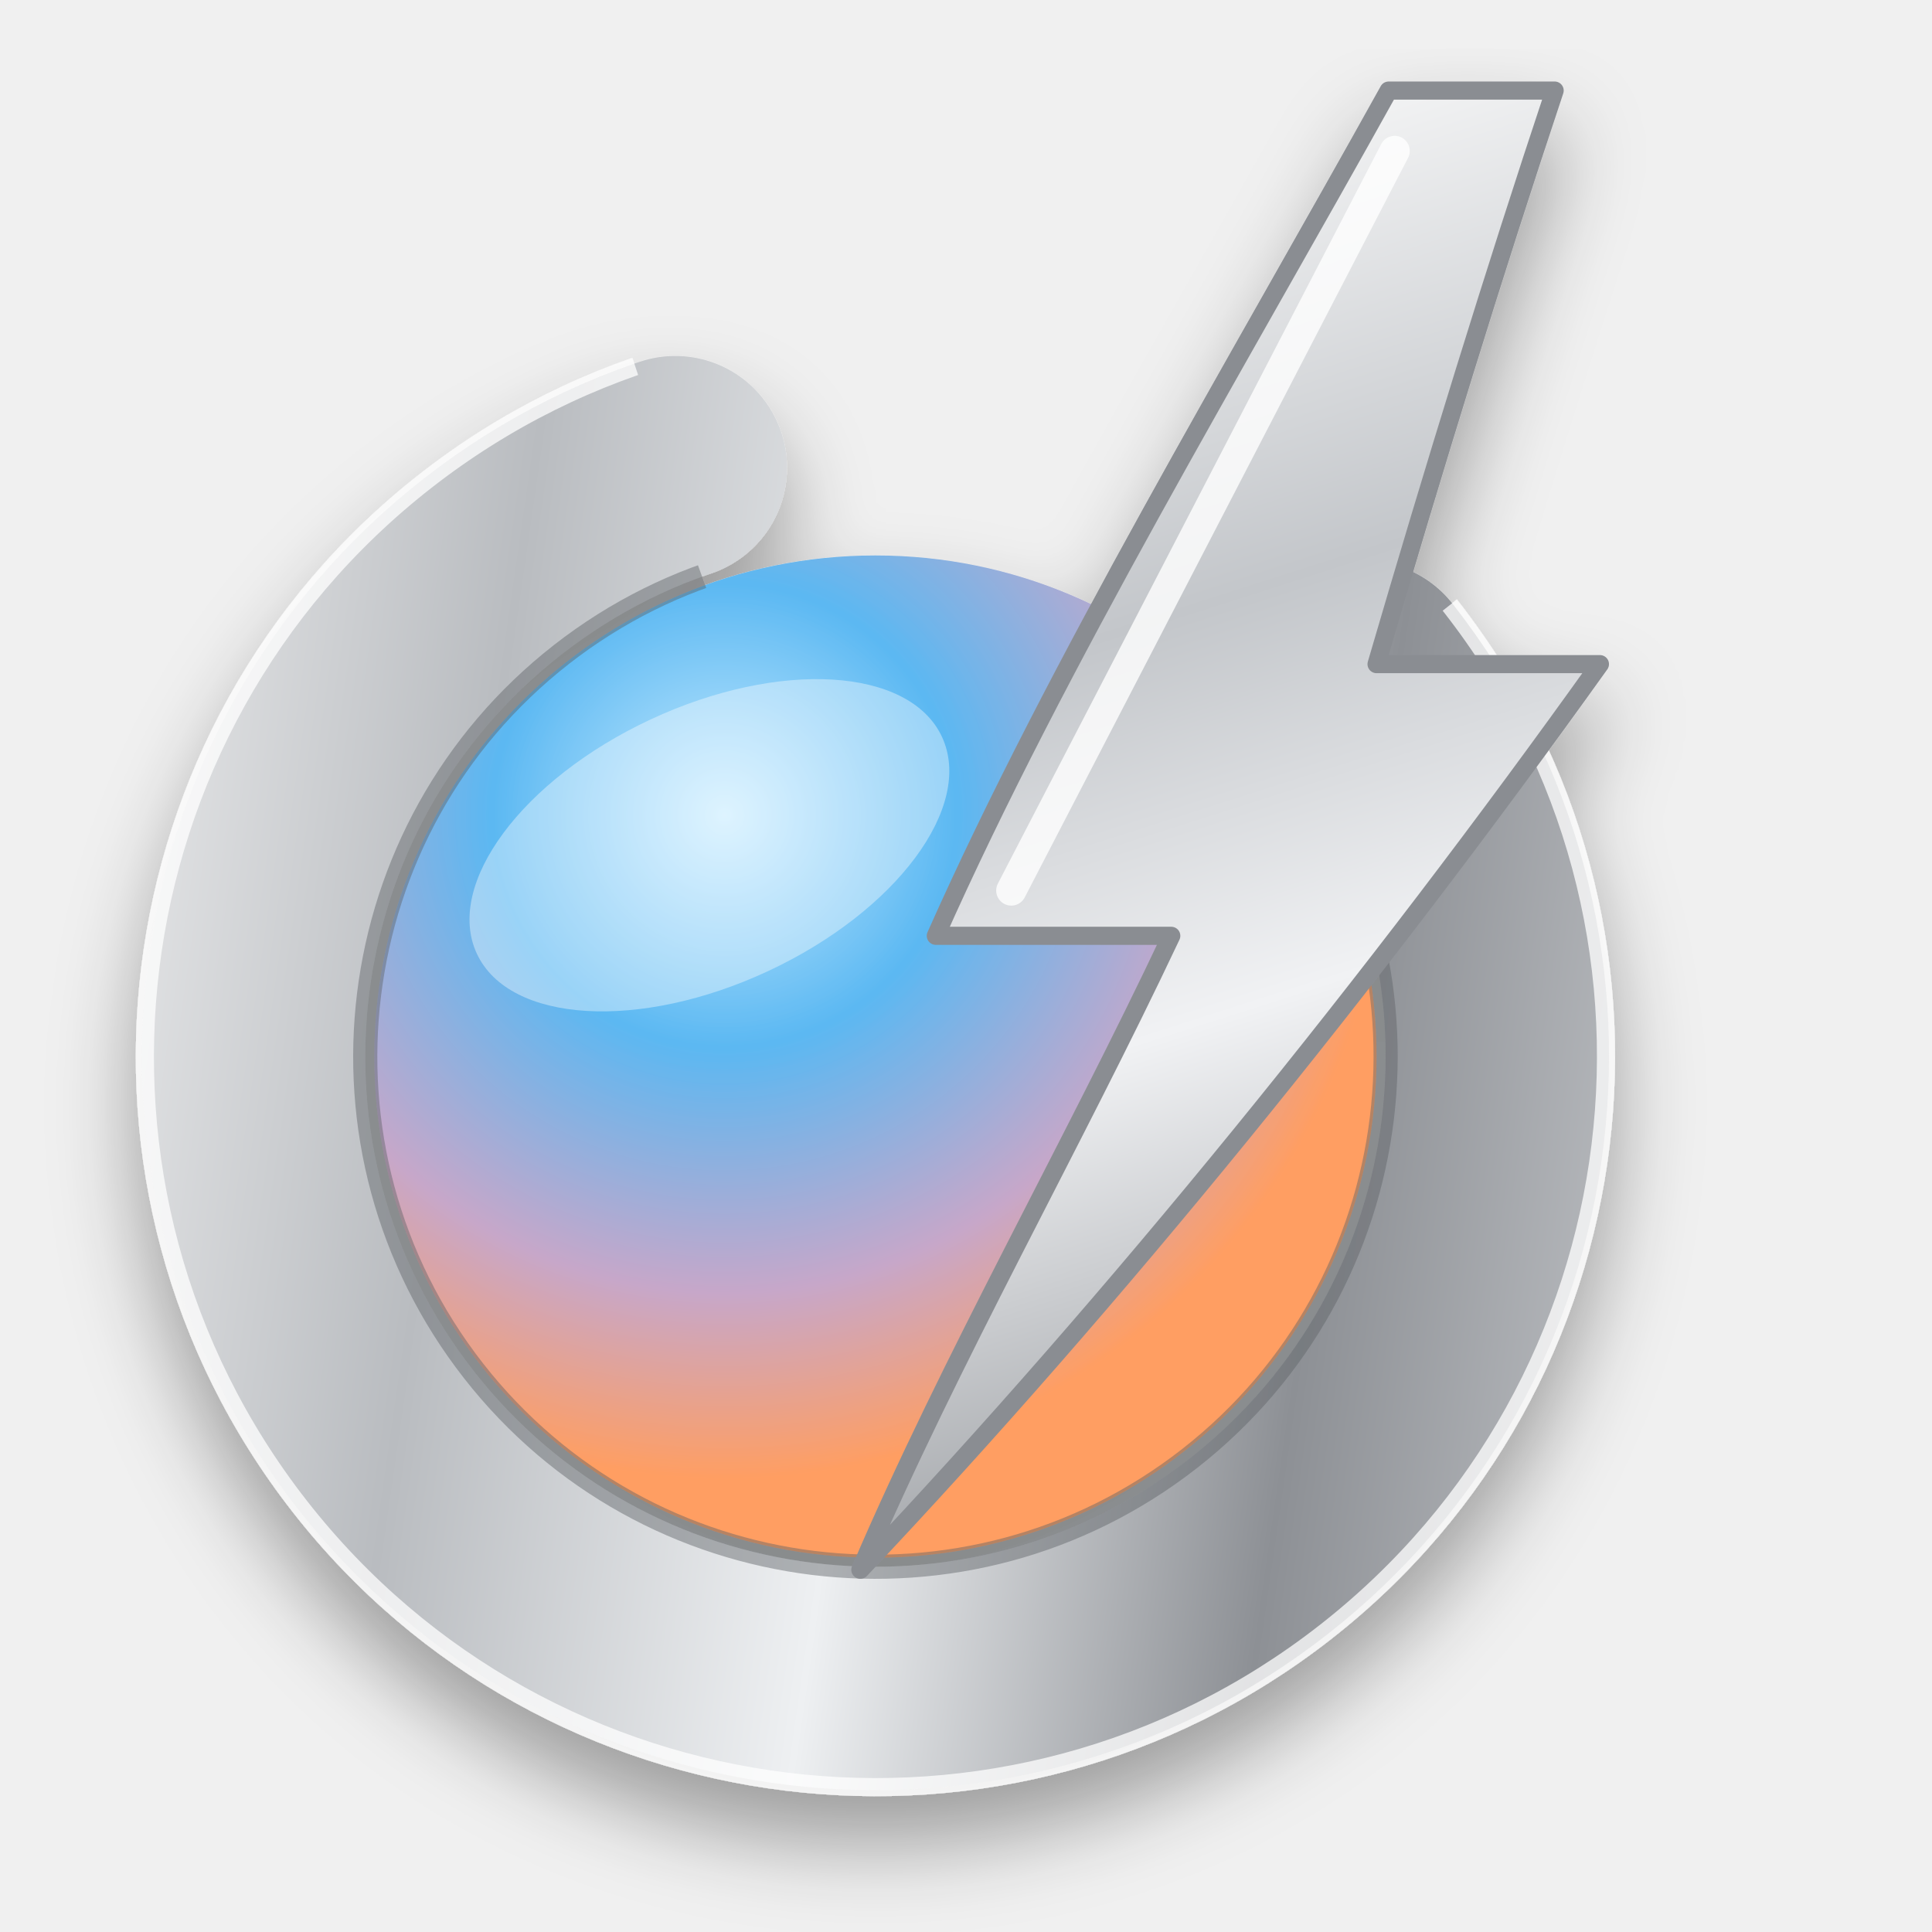
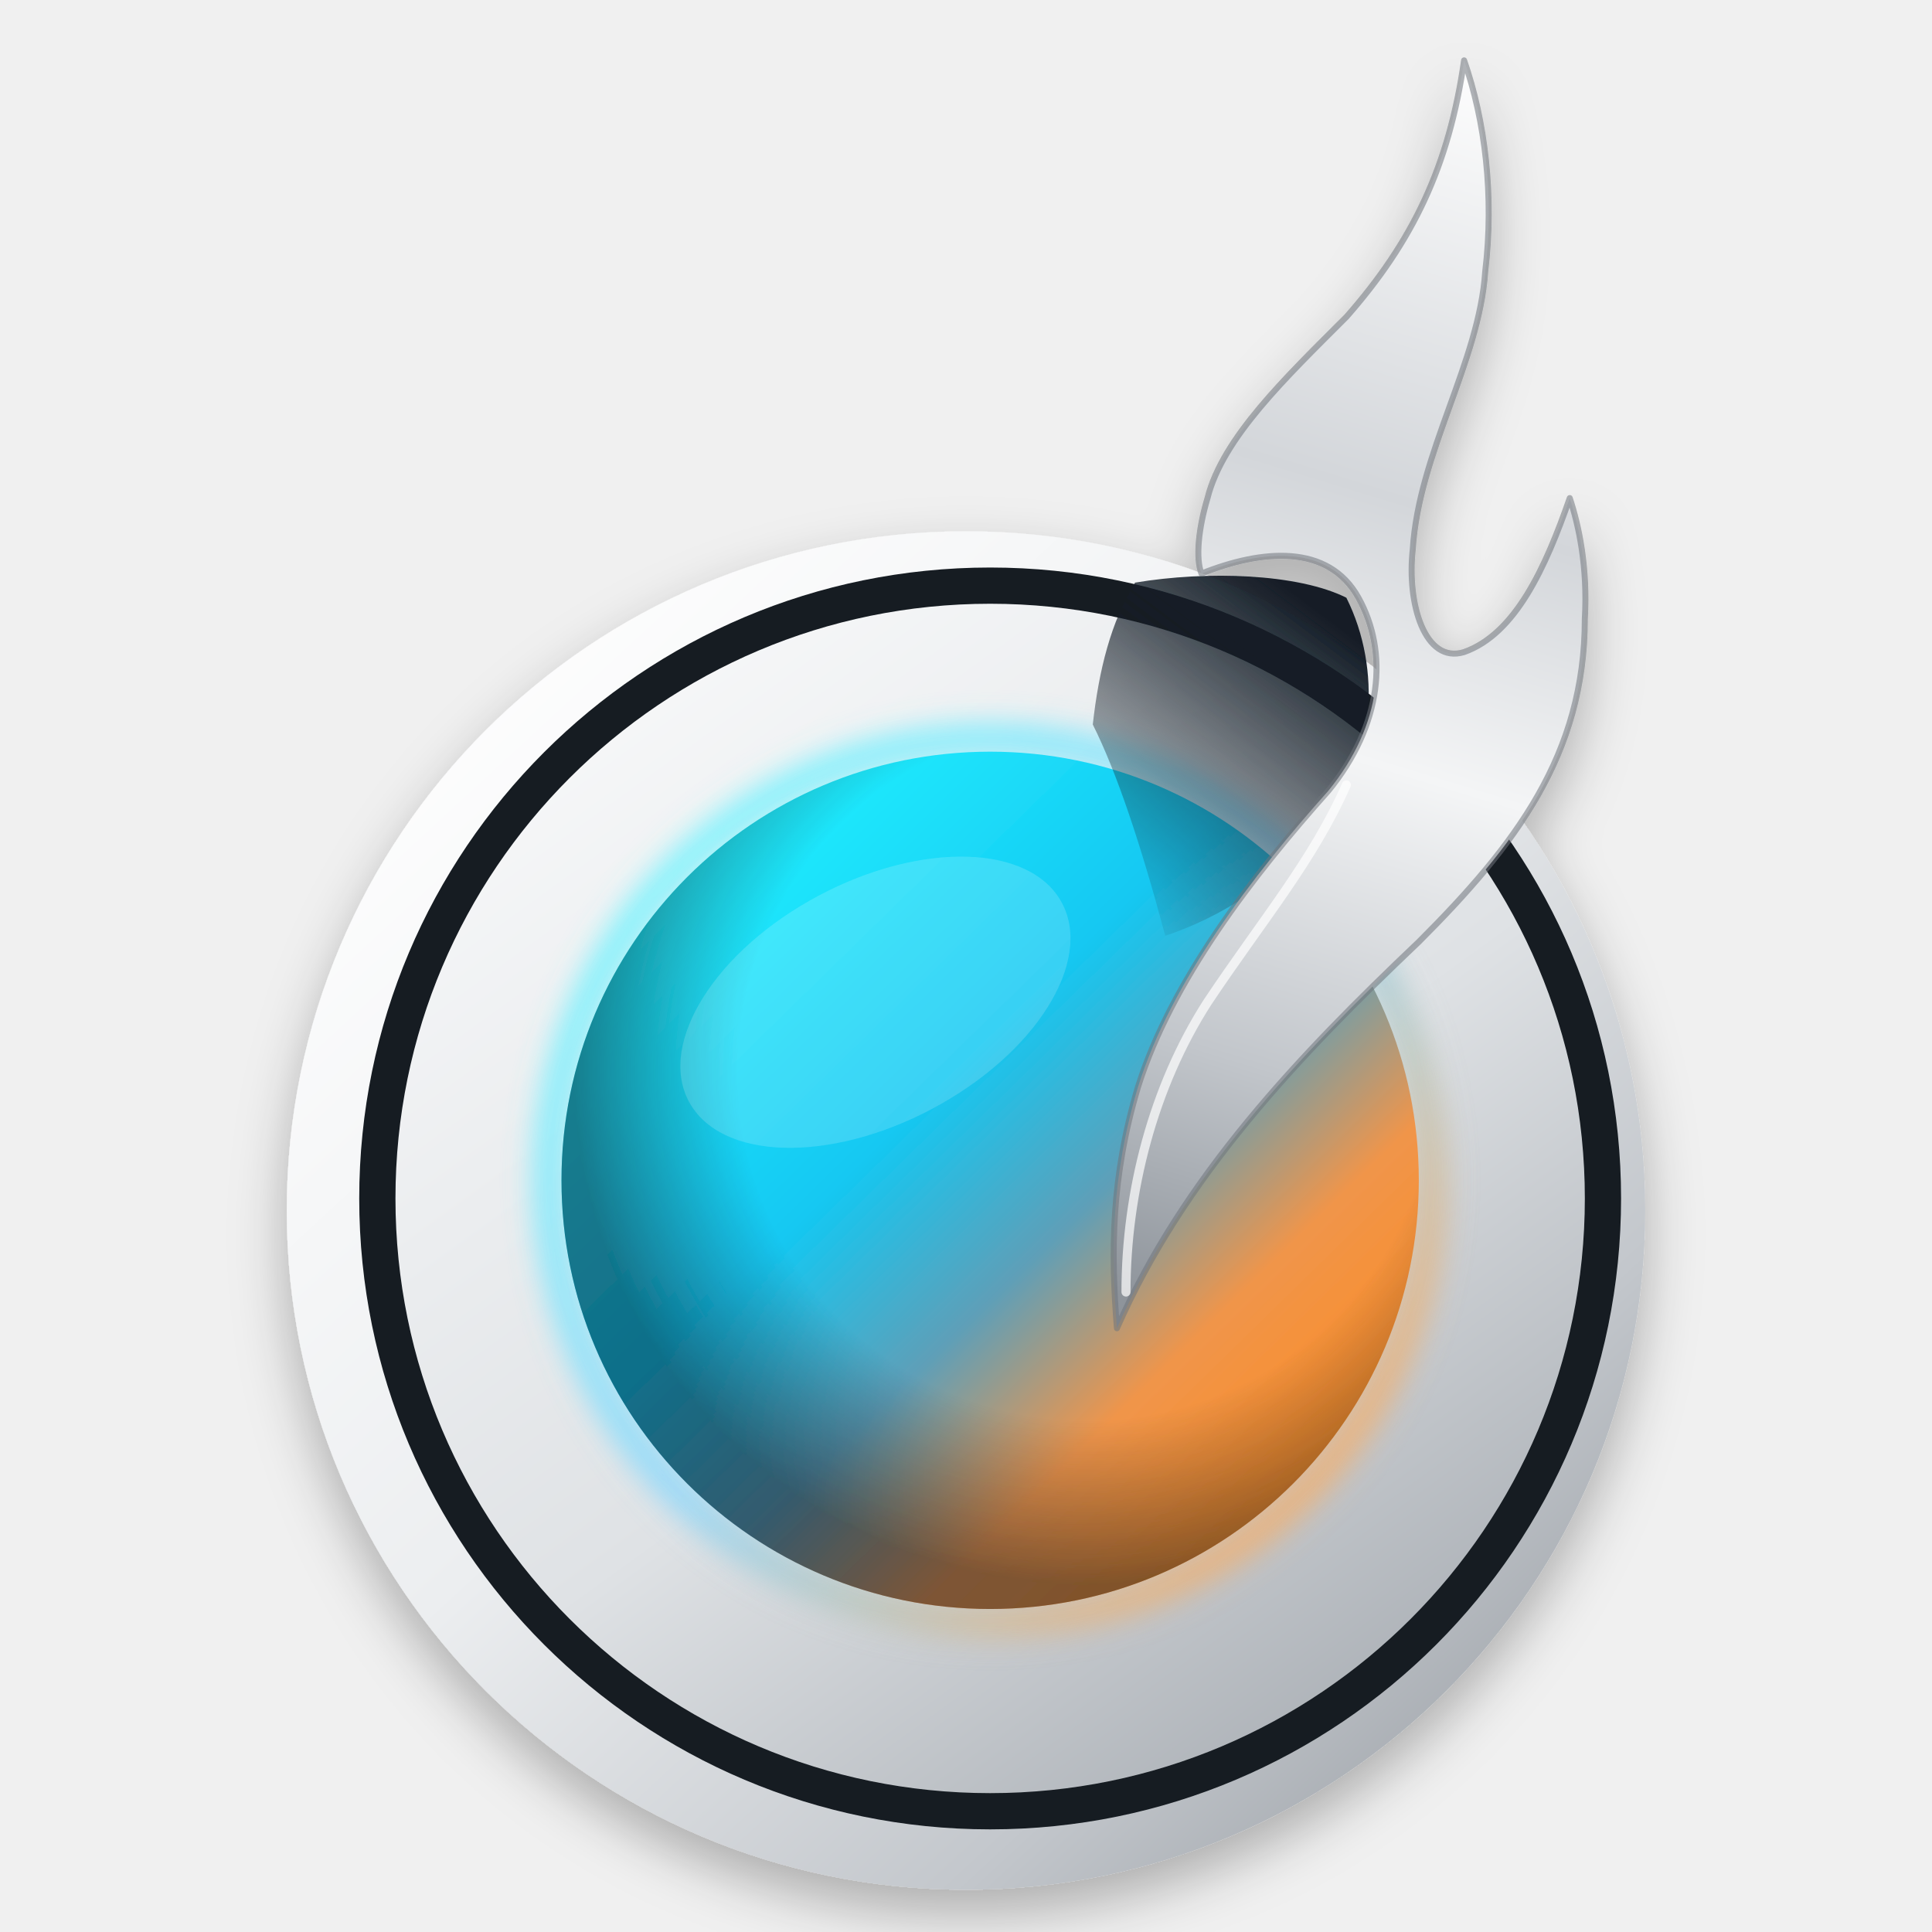
- <svg xmlns="http://www.w3.org/2000/svg" viewBox="0 0 64 64">
+ <svg xmlns="http://www.w3.org/2000/svg" viewBox="360 40 640 640">
  <defs>
-     <linearGradient id="oelM" x1="8" y1="10" x2="54" y2="58" gradientUnits="userSpaceOnUse">
-       <stop offset="0" stop-color="#fbfbfb" />
-       <stop offset=".28" stop-color="#b9bcc0" />
-       <stop offset=".5" stop-color="#eef0f2" />
-       <stop offset=".72" stop-color="#8d9095" />
-       <stop offset="1" stop-color="#d9dbde" />
+     <linearGradient id="oR" x1="500" y1="250" x2="860" y2="640" gradientUnits="userSpaceOnUse">
+       <stop offset="0" stop-color="#ffffff" />
+       <stop offset=".45" stop-color="#eceef0" />
+       <stop offset=".8" stop-color="#c3c7cc" />
+       <stop offset="1" stop-color="#9ea3a9" />
    </linearGradient>
-     <linearGradient id="oelB" x1="36" y1="2" x2="52" y2="52" gradientUnits="userSpaceOnUse">
+     <linearGradient id="oI" x1="560" y1="260" x2="820" y2="620" gradientUnits="userSpaceOnUse">
+       <stop offset="0" stop-color="#f7f8f9" />
+       <stop offset=".55" stop-color="#dfe2e5" />
+       <stop offset="1" stop-color="#a9aeb4" />
+     </linearGradient>
+     <linearGradient id="oC" x1="590" y1="320" x2="810" y2="545" gradientUnits="userSpaceOnUse">
+       <stop offset="0" stop-color="#22f0ff" />
+       <stop offset=".36" stop-color="#14c8f2" />
+       <stop offset=".56" stop-color="#5e9fb8" />
+       <stop offset=".74" stop-color="#f0954a" />
+       <stop offset="1" stop-color="#ff8a1a" />
+     </linearGradient>
+     <radialGradient id="oS" cx="720" cy="395" r="170" gradientUnits="userSpaceOnUse">
+       <stop offset=".68" stop-color="#0b1621" stop-opacity="0" />
+       <stop offset="1" stop-color="#0b1621" stop-opacity=".5" />
+     </radialGradient>
+     <linearGradient id="oG" x1="580" y1="320" x2="800" y2="540" gradientUnits="userSpaceOnUse">
+       <stop offset="0" stop-color="#5ff4ff" />
+       <stop offset=".5" stop-color="#7fd6ff" />
+       <stop offset="1" stop-color="#ffab5c" />
+     </linearGradient>
+     <linearGradient id="oF" x1="860" y1="60" x2="735" y2="470" gradientUnits="userSpaceOnUse">
      <stop offset="0" stop-color="#ffffff" />
-       <stop offset=".35" stop-color="#c3c6ca" />
-       <stop offset=".6" stop-color="#f1f2f4" />
-       <stop offset="1" stop-color="#7f8388" />
+       <stop offset=".35" stop-color="#d3d6da" />
+       <stop offset=".55" stop-color="#f4f5f6" />
+       <stop offset=".8" stop-color="#c2c6cb" />
+       <stop offset="1" stop-color="#8e949b" />
    </linearGradient>
-     <radialGradient id="oelG" cx="24" cy="27" r="22" gradientUnits="userSpaceOnUse">
-       <stop offset="0" stop-color="#c9ecff" />
-       <stop offset=".35" stop-color="#5bb8f2" />
-       <stop offset=".72" stop-color="#c7a7c9" />
-       <stop offset="1" stop-color="#ff9e62" />
-     </radialGradient>
-     <filter id="oelS" x="-20%" y="-20%" width="140%" height="150%">
-       <feDropShadow dx="0" dy="1.6" stdDeviation="1.4" flood-color="#000" flood-opacity=".35" />
+     <linearGradient id="oD" x1="800" y1="245" x2="725" y2="345" gradientUnits="userSpaceOnUse">
+       <stop offset="0" stop-color="#121c26" />
+       <stop offset="1" stop-color="#121c26" stop-opacity="0" />
+     </linearGradient>
+     <filter id="oBl" x="-20%" y="-20%" width="140%" height="140%">
+       <feGaussianBlur stdDeviation="5" />
+     </filter>
+     <filter id="oSh" x="-15%" y="-10%" width="130%" height="125%">
+       <feDropShadow dx="0" dy="8" stdDeviation="9" flood-color="#000" flood-opacity=".28" />
    </filter>
  </defs>
-   <g filter="url(#oelS)">
-     <circle cx="29" cy="35" r="16.6" fill="url(#oelG)" />
-     <ellipse cx="23.5" cy="28" rx="8.5" ry="4.6" fill="#fff" opacity=".38" transform="rotate(-25 23.5 28)" />
-     <circle cx="29" cy="35" r="20.6" fill="none" stroke="url(#oelM)" stroke-width="7.4" stroke-linecap="round" stroke-dasharray="104 25.4" transform="rotate(-38 29 35)" />
-     <circle cx="29" cy="35" r="24.2" fill="none" stroke="#fff" stroke-opacity=".75" stroke-width=".6" stroke-dasharray="122 30" transform="rotate(-38 29 35)" />
-     <circle cx="29" cy="35" r="16.9" fill="none" stroke="#5f6368" stroke-opacity=".45" stroke-width=".8" stroke-dasharray="85 21" transform="rotate(-38 29 35)" />
-     <path d="M46 3 C41 12 35 22 31 31 H38.8 C35.5 38 31.5 45 28.5 52 C37 43 45.5 32.5 53 22 H45.6 C47.5 15.5 49.5 9 51.5 3 Z" fill="url(#oelB)" stroke="#8a8d92" stroke-width=".6" stroke-linejoin="round" />
-     <path d="M46.2 5 L33.5 29.5" stroke="#fff" stroke-width="1" stroke-linecap="round" opacity=".8" />
+   <g filter="url(#oSh)">
+     <circle cx="680" cy="441" r="225" fill="url(#oR)" />
+     <circle cx="688" cy="437" r="203" fill="url(#oI)" stroke="#151b21" stroke-width="12" />
+     <circle cx="688" cy="431" r="146" fill="none" stroke="url(#oG)" stroke-width="9" filter="url(#oBl)" opacity=".9" />
+     <circle cx="688" cy="431" r="142" fill="url(#oC)" />
+     <circle cx="688" cy="431" r="142" fill="url(#oS)" />
+     <ellipse cx="650" cy="372" rx="70" ry="40" fill="#fff" opacity=".16" transform="rotate(-28 650 372)" />
+     <path d="M736 233 C760 229 790 230 806 238 C818 262 815 292 800 312 C784 332 764 344 746 350 C738 320 730 296 722 280 C724 262 728 246 736 233Z" fill="url(#oD)" />
+     <path d="M730 480 C752 430 790 390 830 352 C862 320 885 290 885 245 C886 228 883 214 880 205 C872 228 862 250 845 256 C832 260 826 240 828 222 C830 190 850 160 852 130 C855 105 852 80 845 60 C840 95 828 120 806 145 C786 165 765 185 760 205 C757 215 756 225 758 230 C778 222 800 220 810 238 C820 256 818 280 800 302 C775 330 748 365 737 400 C728 430 728 455 730 480Z" fill="url(#oF)" stroke="#6f757c" stroke-opacity=".55" stroke-width="2" stroke-linejoin="round" />
+     <path d="M733 468 C733 435 742 400 760 372 C778 345 795 325 806 300" fill="none" stroke="#fff" stroke-width="3" stroke-linecap="round" opacity=".7" />
  </g>
</svg>
